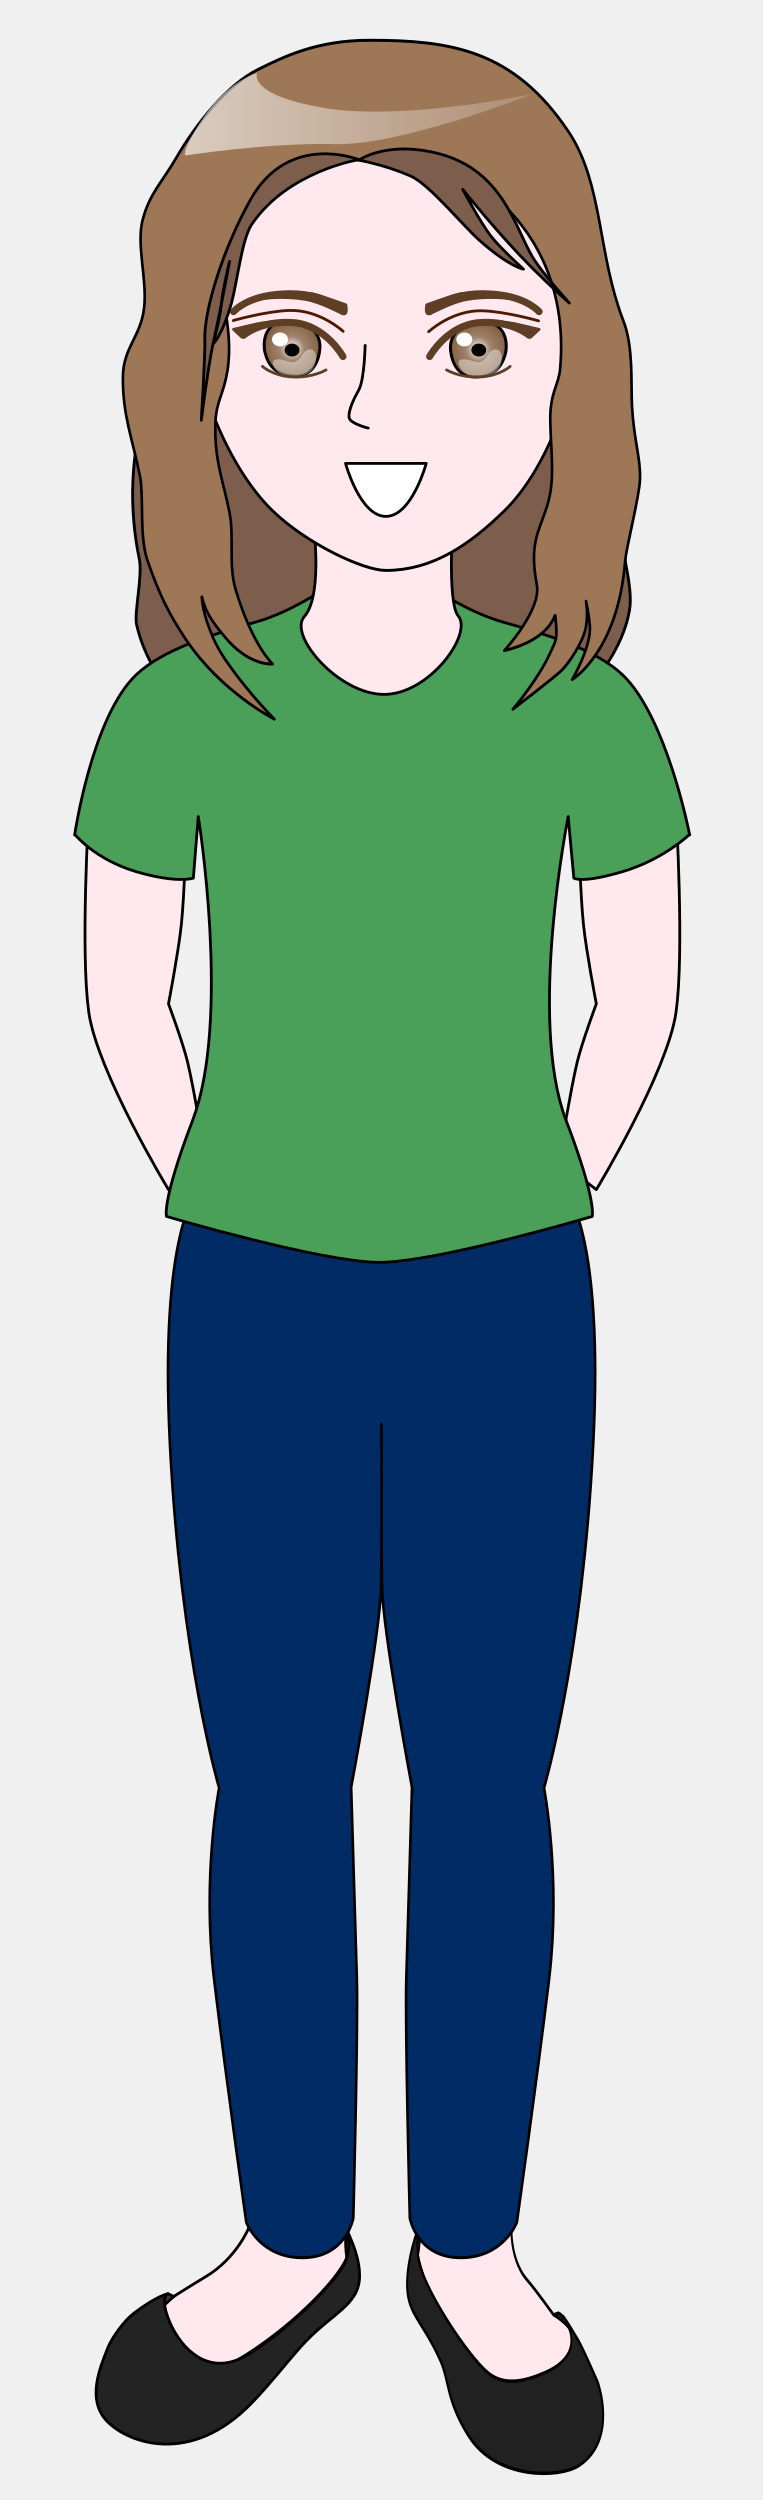
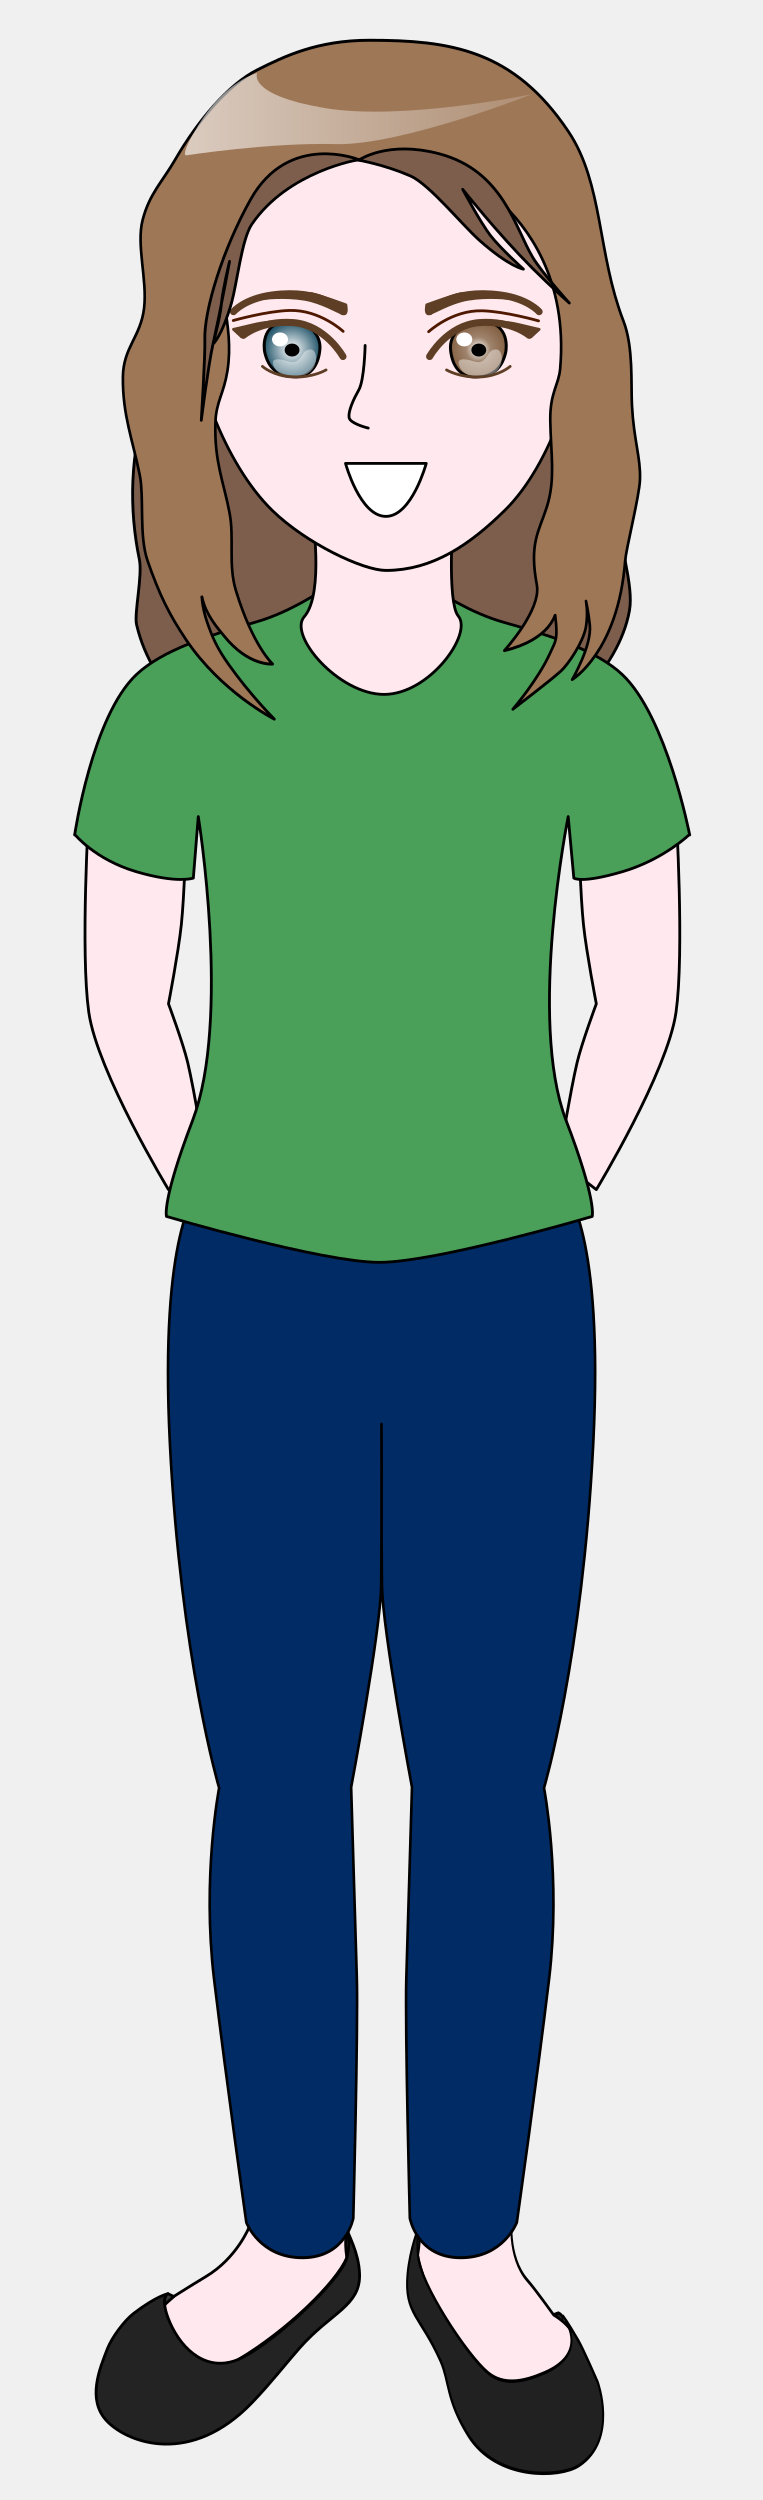
<svg xmlns="http://www.w3.org/2000/svg" viewBox="0 0 1080 3539" xml:space="preserve" style="fill-rule:evenodd;clip-rule:evenodd;stroke-linecap:round;stroke-linejoin:round;stroke-miterlimit:1.5">
  <path style="fill:none" d="M0 0h1080v1973H0z" transform="scale(1 1.79372)" />
  <path d="M307 245.038c.837-1.65-16.714 139.484-51.42 244.278-23.586 71.22-23.392 140.693-11.505 200.373 3.865 19.404-6.254 65.45-3.301 78.863C277.321 934.518 533.313 1012 533.313 1012s258.109-113.767 283.25-260.378c5.214-30.405-11.494-80.204-19.603-141.653-8.278-62.734 9.017-111.014-3.301-173.157C775.395 344.668 741 245.038 741 245.038S675.188 99.5 533.313 99.5 307 245.038 307 245.038Z" style="fill:#7d5e4d;stroke:#000;stroke-width:3.36px" transform="matrix(1.21183 0 0 1.16658 -98.47 -12.574)" />
  <path d="m491 3155-7.741 56.92S495.143 3195.56 495 3185c-.143-10.56-4-30-4-30Z" style="fill:#3f3f3f;stroke:#000;stroke-width:4px" />
  <path d="M491 3196c-3.852-24.4 0-41 0-41s-13.776-34.96-73-25c-59.224 9.96-65 22-65 22s-17.339 44.51-62 71c-16.077 9.54-53.182 33-53.182 33s-31.672 36.63-11.818 62c20 25.56 88.93 35.46 110 23 71-42 140-110 155-145Z" style="fill:#ffe9ee;stroke:#000;stroke-width:4px" />
  <path d="M491 3155s6.788 12.39 0 41c-7.792 32.84-112.032 128.51-156 145-48 18-83-22-97.182-60-10.815-28.98 0-34 0-34s-16.291 2.98-48.818 28c-13 10-30.898 34.09-37 50-10.311 26.89-30.211 72.26 0 103 30.211 30.74 118.453 63.24 205-27 26.565-27.7 47.166-54.48 67-77 44.784-50.85 86.469-59.46 85-105-1-31-16.816-56.49-18-64Z" style="fill:#232323;stroke:#000;stroke-width:4px" />
  <path d="m237.818 3247 8.182 4-12.249 11s-1.295-4.51 0-9.28c1.295-4.78 4.067-5.72 4.067-5.72Z" style="fill:#383838;stroke:#000;stroke-width:4px" />
  <path d="m491 3155-7.741 56.92S495.143 3195.56 495 3185c-.143-10.56-4-30-4-30Z" style="fill:#3f3f3f;stroke:#000;stroke-width:4px" transform="matrix(-.72308 -.04675 -.07836 1.21187 1197.14 -657.16)" />
-   <path d="m234.861 3251.36 11.139 2.61-21.828 20.04s-2.431-11.78-1.136-16.56c1.295-4.77 11.825-6.09 11.825-6.09Z" style="fill:#383838;stroke:#000;stroke-width:4.38px" transform="matrix(-.59206 -.03828 -.07406 1.14535 1170.035 -440.458)" />
+   <path d="m234.861 3251.36 11.139 2.61-21.828 20.04s-2.431-11.78-1.136-16.56c1.295-4.77 11.825-6.09 11.825-6.09Z" style="fill:#383838;stroke:#000;stroke-width:4.38px" transform="matrix(-.59206 -.03828 -.07406 1.14535 1170.04 -440.458)" />
  <path d="M491 3196c-3.852-24.4 0-41 0-41s-12.105-19.74-73-25c-68.272-5.9-105.217 12.21-105.217 12.21s5.7 48.27-38.961 74.76c-16.076 9.54-54.364 37.53-54.364 37.53s-92.557 26.14-19.952 63.19C226.799 3331.62 305.7 3353.84 336 3341c75.958-32.18 140-110 155-145Z" style="fill:#ffe9ee;stroke:#000;stroke-width:4px" transform="matrix(-.72308 -.04675 -.07836 1.21187 1197.14 -657.16)" />
  <path d="M491 3155s6.788 12.39 0 41c-7.792 32.84-109.715 113.25-151.905 131.31-30.77 13.18-67.632 8.42-109.829-4.58-88.329-27.2-28.611-67.06-28.611-67.06s-8.258 4.94-33.1 27.18c-11.766 10.53-42.815 46.69-42.815 46.69s-47.903 65.01 25.362 98.37c35.785 16.29 159.603 23.75 220.232-26.58 47.776-39.65 43.745-62.2 63.58-84.72 44.784-50.85 76.555-52.07 75.086-97.61-1-31-16.816-56.49-18-64Z" style="fill:#212121;stroke:#000;stroke-width:4px" transform="matrix(-.72308 -.04675 -.07836 1.21187 1197.14 -657.16)" />
  <path d="M874.417 1686s-180.307 44-299.827 44c-162.074 0-281.59-44-281.59-44s-61.342 54.31-44.138 358S327 2531 327 2531s-27.538 126.4-8 271 51.152 344 51.152 344 21.083 50.37 89.848 50c68.765-.37 80-56 80-56s7.837-268.91 5.608-340c-2.23-71.09-9.03-270-9.03-270s46.565-220.58 47.655-285c1.09-64.42.484-229 .484-229l.336 61s-.606 103.58.484 168c1.09 64.41 47.655 285 47.655 285s-6.8 198.91-9.03 270c-2.229 71.09 5.608 340 5.608 340s11.235 55.62 80 56c68.764.37 89.848-50 89.848-50s31.613-199.4 51.152-344c19.538-144.6-8-271-8-271s60.934-183.31 78.138-487c17.204-303.69-44.138-358-44.138-358" style="fill:#002b65;stroke:#000;stroke-width:4.22px" transform="matrix(.89166 0 0 1 18.633 0)" />
  <path d="M125 1150s-12.023 200.32 0 285 112.818 251 112.818 251L291 1645s-17.136-102-26-139c-6.705-27.99-27.182-83-27.182-83s13.985-72.33 18.182-112c4.156-39.28 7-126 7-126l-138-35Z" style="fill:#ffe9ee;stroke:#000;stroke-width:4px" transform="translate(.687 -2)" />
-   <path d="M125 1150s-12.023 200.32 0 285 112.818 251 112.818 251L291 1645s-17.136-102-26-139c-6.705-27.99-27.182-83-27.182-83s13.985-72.33 18.182-112c4.156-39.28 7-126 7-126l-138-35Z" style="fill:#ffe9ee;stroke:#000;stroke-width:4px" transform="matrix(-1 0 0 1 1081.967 -2)" />
+   <path d="M125 1150s-12.023 200.32 0 285 112.818 251 112.818 251L291 1645s-17.136-102-26-139c-6.705-27.99-27.182-83-27.182-83s13.985-72.33 18.182-112c4.156-39.28 7-126 7-126l-138-35Z" style="fill:#ffe9ee;stroke:#000;stroke-width:4px" transform="matrix(-1 0 0 1 1081.97 -2)" />
  <path d="M533.313 1789c81.015 0 301.313-65 301.313-65s7-21-37-136c-54.573-142.63 3-430 3-430l8 87s10.02 8.25 68.687-9 95.313-53 95.313-53v1s-32.408-167.5-95.313-227c-36.279-34.317-102.488-55.674-167.687-74-90.591-25.463-176.313-108-176.313-108S447.591 857.537 357 883c-65.198 18.326-131.408 39.683-167.687 74C126.409 1016.5 102 1184 102 1184v-1s28.646 35.75 87.313 53 80.687 9 80.687 9l7-87s46.573 287.37-8 430c-44 115-37 136-37 136s220.298 65 301.313 65" style="fill:#4aa058;stroke:#000;stroke-width:4px" transform="translate(3.687 -2)" />
  <path d="M438 727h200s-9.476 127.386 7 147c21 25-40.555 111-105 111s-136.092-83.723-113-110c29-33 11-148 11-148Z" style="fill:#ffe9ee;stroke:#000;stroke-width:4px" transform="translate(3.687 -2)" />
  <path d="M542 210c169.99 0 303.65 120.71 303.65 312.5 0 109.814-50.063 242.799-120.65 306.5-52.694 47.553-110.342 85-183 85-35 0-122.429-37.873-175-85-71.038-63.681-128.65-196.278-128.65-306.5C238.35 330.71 372.01 210 542 210Z" style="fill:#ffe9ee;stroke:#000;stroke-width:4.16px" transform="matrix(.91964 0 0 1 47.825 -106.5)" />
  <path d="M482.873 741h114.254S576.816 816 540 816s-57.127-75-57.127-75Z" style="fill:#fff;stroke:#000;stroke-width:4px" transform="translate(6.271 -85)" />
  <path d="M510.618 578s-1 49-9 63c-7.576 13.257-15.078 30.167-13.745 39 1.333 8.833 27.127 15 27.127 15" style="fill:none;stroke:#000;stroke-width:4px" transform="translate(6.271 -89)" />
-   <path d="M404.5 572.641c16.103 2.404 31.228 17.418 29.5 38.715-2 24.644-13.219 38.763-29.5 38.714C381 650 370.319 636.595 366 615c-1-5-6-49 38.5-42.359Z" style="fill:url(#a);stroke:#000;stroke-width:3.72px" transform="matrix(1.14811 0 0 1 -45.475 -117.697)" />
+   <path d="M404.5 572.641c16.103 2.404 31.228 17.418 29.5 38.715-2 24.644-13.219 38.763-29.5 38.714C381 650 370.319 636.595 366 615c-1-5-6-49 38.5-42.359Z" style="fill:url(#a);stroke:#000;stroke-width:3.72px" transform="matrix(1.14811 0 0 1 -45.473 -116.46)" />
  <circle cx="389.865" cy="596.865" r="9.865" style="fill:#fff" transform="matrix(1.14811 0 0 1 -51.215 -116.36)" />
  <circle cx="403.888" cy="615.843" r="9.157" transform="matrix(1.14811 0 0 1 -50.248 -120.314)" />
  <path d="M379 635s-5.254-10.683 5.865-10c11.119.683 16.663 7.933 24.023 1 7.359-6.933 5.239-13.495 14.112-14.985 12-2.015 11.613 31.797-8 36.52C384 655 379 635 379 635Z" style="fill:#fff;fill-opacity:.4" transform="matrix(1.14811 0 0 1 -47.475 -116.314)" />
  <path d="M330 591s24.79-21.361 70.5-18c45.71 3.361 70.5 48 70.5 48" style="fill:none;stroke:#5e3e24;stroke-width:10px" transform="translate(14.525 -116.314)" />
  <path d="M357 635s15.285 13.952 43.5 15 46.5-10 46.5-10" style="fill:none;stroke:#5e3e24;stroke-width:4px" transform="translate(14.525 -116.314)" />
  <path d="M279 557.5s15.676-18.177 54-23.5c72-10 101 23.5 101 23.5" style="fill:none;stroke:#5e3e24;stroke-width:10px" transform="translate(51.525 -116.314)" />
-   <path d="M1471.44 453.5s46.73-13.32 79.56-14.263c43-1.237 76 29.618 76 29.618" style="fill:none;stroke:#4f1900;stroke-width:4px" transform="translate(-1141.232 .236)" />
+   <path d="M1471.44 453.5s46.73-13.32 79.56-14.263c43-1.237 76 29.618 76 29.618" style="fill:none;stroke:#4f1900;stroke-width:4px" transform="translate(-1141.23 .236)" />
  <path d="m330 592-11-10s3.443-.572 27.097-6.229c31.935-7.637 62.903-3.13 62.903-3.13s-33.573-4.198-50.323 3.13C342.677 582.771 330 592 330 592Z" style="fill:#5e3e24;stroke:#5e3e24;stroke-width:3.84px" transform="matrix(1.03333 0 0 1.0475 .892 -143.435)" />
  <path d="M357 539s57.122-8.977 70-6.864c9.785 1.606 48 15.682 48 15.682s2.99 13.665-3 12.682c-5.922-.972-29.942-16.244-55-20.5-29.431-4.998-60-1-60-1Z" style="fill:#5e3e24;stroke:#5e3e24;stroke-width:4px" transform="translate(14.525 -116.314)" />
  <path d="M404.5 572.641c16.103 2.404 31.228 17.418 29.5 38.715-2 24.644-13.219 38.763-29.5 38.714C381 650 370.319 636.595 366 615c-1-5-6-49 38.5-42.359Z" style="fill:url(#b);stroke:#000;stroke-width:3.72px" transform="matrix(-1.14811 0 0 1 1136.08 -116.315)" />
  <circle cx="389.865" cy="596.865" r="9.865" style="fill:#fff" transform="matrix(1.14811 0 0 1 209.65 -116.36)" />
  <circle cx="403.888" cy="615.843" r="9.157" transform="matrix(1.14811 0 0 1 214.062 -120.314)" />
  <path d="M379 635s-5.254-10.683 5.865-10c11.119.683 16.663 7.933 24.023 1 7.359-6.933 5.239-13.495 14.112-14.985 12-2.015 11.613 31.797-8 36.52C384 655 379 635 379 635Z" style="fill:#fff;fill-opacity:.42" transform="matrix(1.14811 0 0 1 215.39 -116.314)" />
-   <path d="M330 591s24.79-21.361 70.5-18c45.71 3.361 70.5 48 70.5 48" style="fill:none;stroke:#5e3e24;stroke-width:10px" transform="matrix(-1 0 0 1 1079.148 -116.314)" />
-   <path d="M357 635s15.285 13.952 43.5 15 46.5-10 46.5-10" style="fill:none;stroke:#5e3e24;stroke-width:4px" transform="matrix(-1 0 0 1 1079.148 -116.314)" />
-   <path d="M279 557.5s15.676-18.177 54-23.5c72-10 101 23.5 101 23.5" style="fill:none;stroke:#5e3e24;stroke-width:10px" transform="matrix(-1 0 0 1 1042.148 -116.314)" />
-   <path d="M1471.44 453.5s46.73-13.32 79.56-14.263c43-1.237 76 29.618 76 29.618" style="fill:none;stroke:#4f1900;stroke-width:4px" transform="matrix(-1 0 0 1 2233.778 .709)" />
-   <path d="m330 592-11-10s3.443-.572 27.097-6.229c31.935-7.637 62.903-3.13 62.903-3.13s-33.573-4.198-50.323 3.13C342.677 582.771 330 592 330 592Z" style="fill:#5e3e24;stroke:#5e3e24;stroke-width:3.84px" transform="matrix(-1.03333 0 0 1.0475 1092.781 -143.435)" />
-   <path d="M357 539s57.122-8.977 70-6.864c9.785 1.606 48 15.682 48 15.682s2.99 13.665-3 12.682c-5.922-.972-29.942-16.244-55-20.5-29.431-4.998-60-1-60-1Z" style="fill:#5e3e24;stroke:#5e3e24;stroke-width:4px" transform="matrix(-1 0 0 1 1079.148 -116.314)" />
+   <path d="M330 591s24.79-21.361 70.5-18c45.71 3.361 70.5 48 70.5 48" style="fill:none;stroke:#5e3e24;stroke-width:10px" transform="matrix(-1 0 0 1 1079.15 -116.314)" />
+   <path d="M357 635s15.285 13.952 43.5 15 46.5-10 46.5-10" style="fill:none;stroke:#5e3e24;stroke-width:4px" transform="matrix(-1 0 0 1 1079.15 -116.314)" />
+   <path d="M279 557.5s15.676-18.177 54-23.5c72-10 101 23.5 101 23.5" style="fill:none;stroke:#5e3e24;stroke-width:10px" transform="matrix(-1 0 0 1 1042.15 -116.314)" />
+   <path d="M1471.44 453.5s46.73-13.32 79.56-14.263c43-1.237 76 29.618 76 29.618" style="fill:none;stroke:#4f1900;stroke-width:4px" transform="matrix(-1 0 0 1 2233.78 .709)" />
+   <path d="m330 592-11-10s3.443-.572 27.097-6.229c31.935-7.637 62.903-3.13 62.903-3.13s-33.573-4.198-50.323 3.13C342.677 582.771 330 592 330 592Z" style="fill:#5e3e24;stroke:#5e3e24;stroke-width:3.84px" transform="matrix(-1.03333 0 0 1.0475 1092.78 -143.435)" />
+   <path d="M357 539s57.122-8.977 70-6.864c9.785 1.606 48 15.682 48 15.682s2.99 13.665-3 12.682c-5.922-.972-29.942-16.244-55-20.5-29.431-4.998-60-1-60-1Z" style="fill:#5e3e24;stroke:#5e3e24;stroke-width:4px" transform="matrix(-1 0 0 1 1079.15 -116.314)" />
  <path d="M773.345 783.87c13.248-37.234 5.783-70.125 5.14-114.033-.534-36.386 12.335-46.355 14.391-67.678 11.326-117.473-47.968-187.795-90.459-221.577-88.565-70.412-244.65-50.063-244.65-50.063s-110.186 31.876-152.136 121.45c-17.862 38.139 14.291 89.119 3.084 152.971-5.295 30.165-16.413 40.168-17.475 67.678-1.969 51.02 12.267 78.975 20.559 118.669 7.047 33.737-2.185 68.152 9.251 101.981 24.633 72.864 53.453 96.418 53.453 96.418s-35.094 3.315-70.928-37.084c-8.223-9.271-26.609-27.284-31.866-50.99-1.028-4.636-.03 13.476 7.196 32.448 7.961 20.906 14.391 34.303 31.866 56.553C342.29 1030.75 377 1062 377 1062s-77.363-35.19-128.869-104.762c-23.864-32.237-38.099-57.48-55.574-102.908-12.767-33.189-4.855-82.812-11.339-112.179-10.318-46.739-25.143-78.899-24.639-128.867.396-39.198 25.899-52.834 30.839-90.666 4.874-37.329-11.66-82.827-2.056-115.933 9.941-34.271 28.495-49.72 47.285-78.948C265.807 276.16 310.426 228.806 352 210c38.95-17.619 87.264-38.942 163.331-38.942 117.204 0 209.787 12.14 289.669 119.942 50.58 68.259 41.794 159.48 79.986 248.58 14.7 34.292 10.719 81.766 12.388 110.788 2.616 45.517 12.871 68.844 11.659 97.345-.937 22.053-20.165 90.079-21.586 106.617-10.28 119.596-77.096 155.75-77.096 155.75s28.782-44.498 25.699-71.384c-2.049-17.857-5.589-31.522-5.589-31.522s3.311 14.937 0 33.376c-3.663 20.396-26.278 50.063-36.557 58.407C776.514 1013.07 724 1049 724 1049s37.01-38.92 54.485-74.147c8.15-16.432 11.307-16.688 7.195-49.137-.408-3.223-5.139 31.522-74.012 46.355 0 0 54.074-53.382 47.286-86.22-11.308-54.699 2.883-69.637 14.391-101.981Z" style="fill:#9e7757;stroke:#000;stroke-width:3.89px" transform="matrix(.97282 0 0 1.07864 21.635 -127.509)" />
  <path d="M501.618 315.736s36.069 6.264 73.069 22.302c26.329 11.412 73.766 69.825 97.5 90.962 42.665 37.997 62.5 41 62.5 41s-33.439-30.181-47-48c-14.333-18.833-39-65-39-65s50 63 99 112c26.019 26.019 52 49 52 49s-38.9-42.991-52-65c-25-42-42-122.264-132-146.264-73.522-19.606-114.069 9-114.069 9Z" style="fill:#7d5e4d;stroke:#000;stroke-width:4px" transform="translate(6.271 -89)" />
  <path d="M372.985 348.006s104.871-50.642 201.702-9.968c26.447 11.109 73.766 69.825 97.5 90.962 42.665 37.997 62.5 41 62.5 41s-33.439-30.181-47-48c-14.333-18.833-49.826-52.824-49.826-52.824S685.687 421 734.687 470c26.019 26.019 84.075 95.908 84.075 95.908s-64.088-87.832-77.188-109.841c-25-42-106.195-110.962-188.069-154.278-112.186-59.351-180.52 46.217-180.52 46.217Z" style="fill:#7d5e4d;stroke:#000;stroke-width:4.67px" transform="matrix(-.72787 .48811 .46597 .69486 617.21 -197.874)" />
  <path d="M351 99.5s-43 9.5-83 73.5c-26.073 41.716-17.937 43-17.937 43s119.1-18.454 211.937-16c92.837 2.454 279-70.888 279-70.888S557.924 167.581 447 149s-96-49.5-96-49.5Z" style="fill:url(#c)" transform="translate(12.958 4)" />
  <defs>
    <radialGradient id="a" cx="0" cy="0" r="1" gradientUnits="userSpaceOnUse" gradientTransform="matrix(34.4045 0 0 39.0549 399.731 611.015)">
      <stop offset="0" style="stop-color:white;stop-opacity:1" />
-       <stop offset=".45" style="stop-color:#9f836c;stop-opacity:1" />
-       <stop offset="1" style="stop-color:#856245;stop-opacity:1" />
+       <stop offset="1" style="stop-color:#25576c;stop-opacity:1" />
    </radialGradient>
    <radialGradient id="b" cx="0" cy="0" r="1" gradientUnits="userSpaceOnUse" gradientTransform="matrix(34.4045 0 0 39.0549 399.731 611.015)">
      <stop offset="0" style="stop-color:white;stop-opacity:1" />
      <stop offset=".45" style="stop-color:#9f836c;stop-opacity:1" />
      <stop offset="1" style="stop-color:#856245;stop-opacity:1" />
    </radialGradient>
-     <linearGradient id="c" x1="0" y1="0" x2="1" y2="0" gradientUnits="userSpaceOnUse" gradientTransform="matrix(491.233 0 0 145.538 249.767 172.269)">
+     <linearGradient id="c" x1="0" y1="0" x2="1" y2="0" gradientUnits="userSpaceOnUse" gradientTransform="translate(249.767 172.269) scale(491.233)">
      <stop offset="0" style="stop-color:white;stop-opacity:.62" />
      <stop offset="1" style="stop-color:white;stop-opacity:.17" />
    </linearGradient>
  </defs>
</svg>
